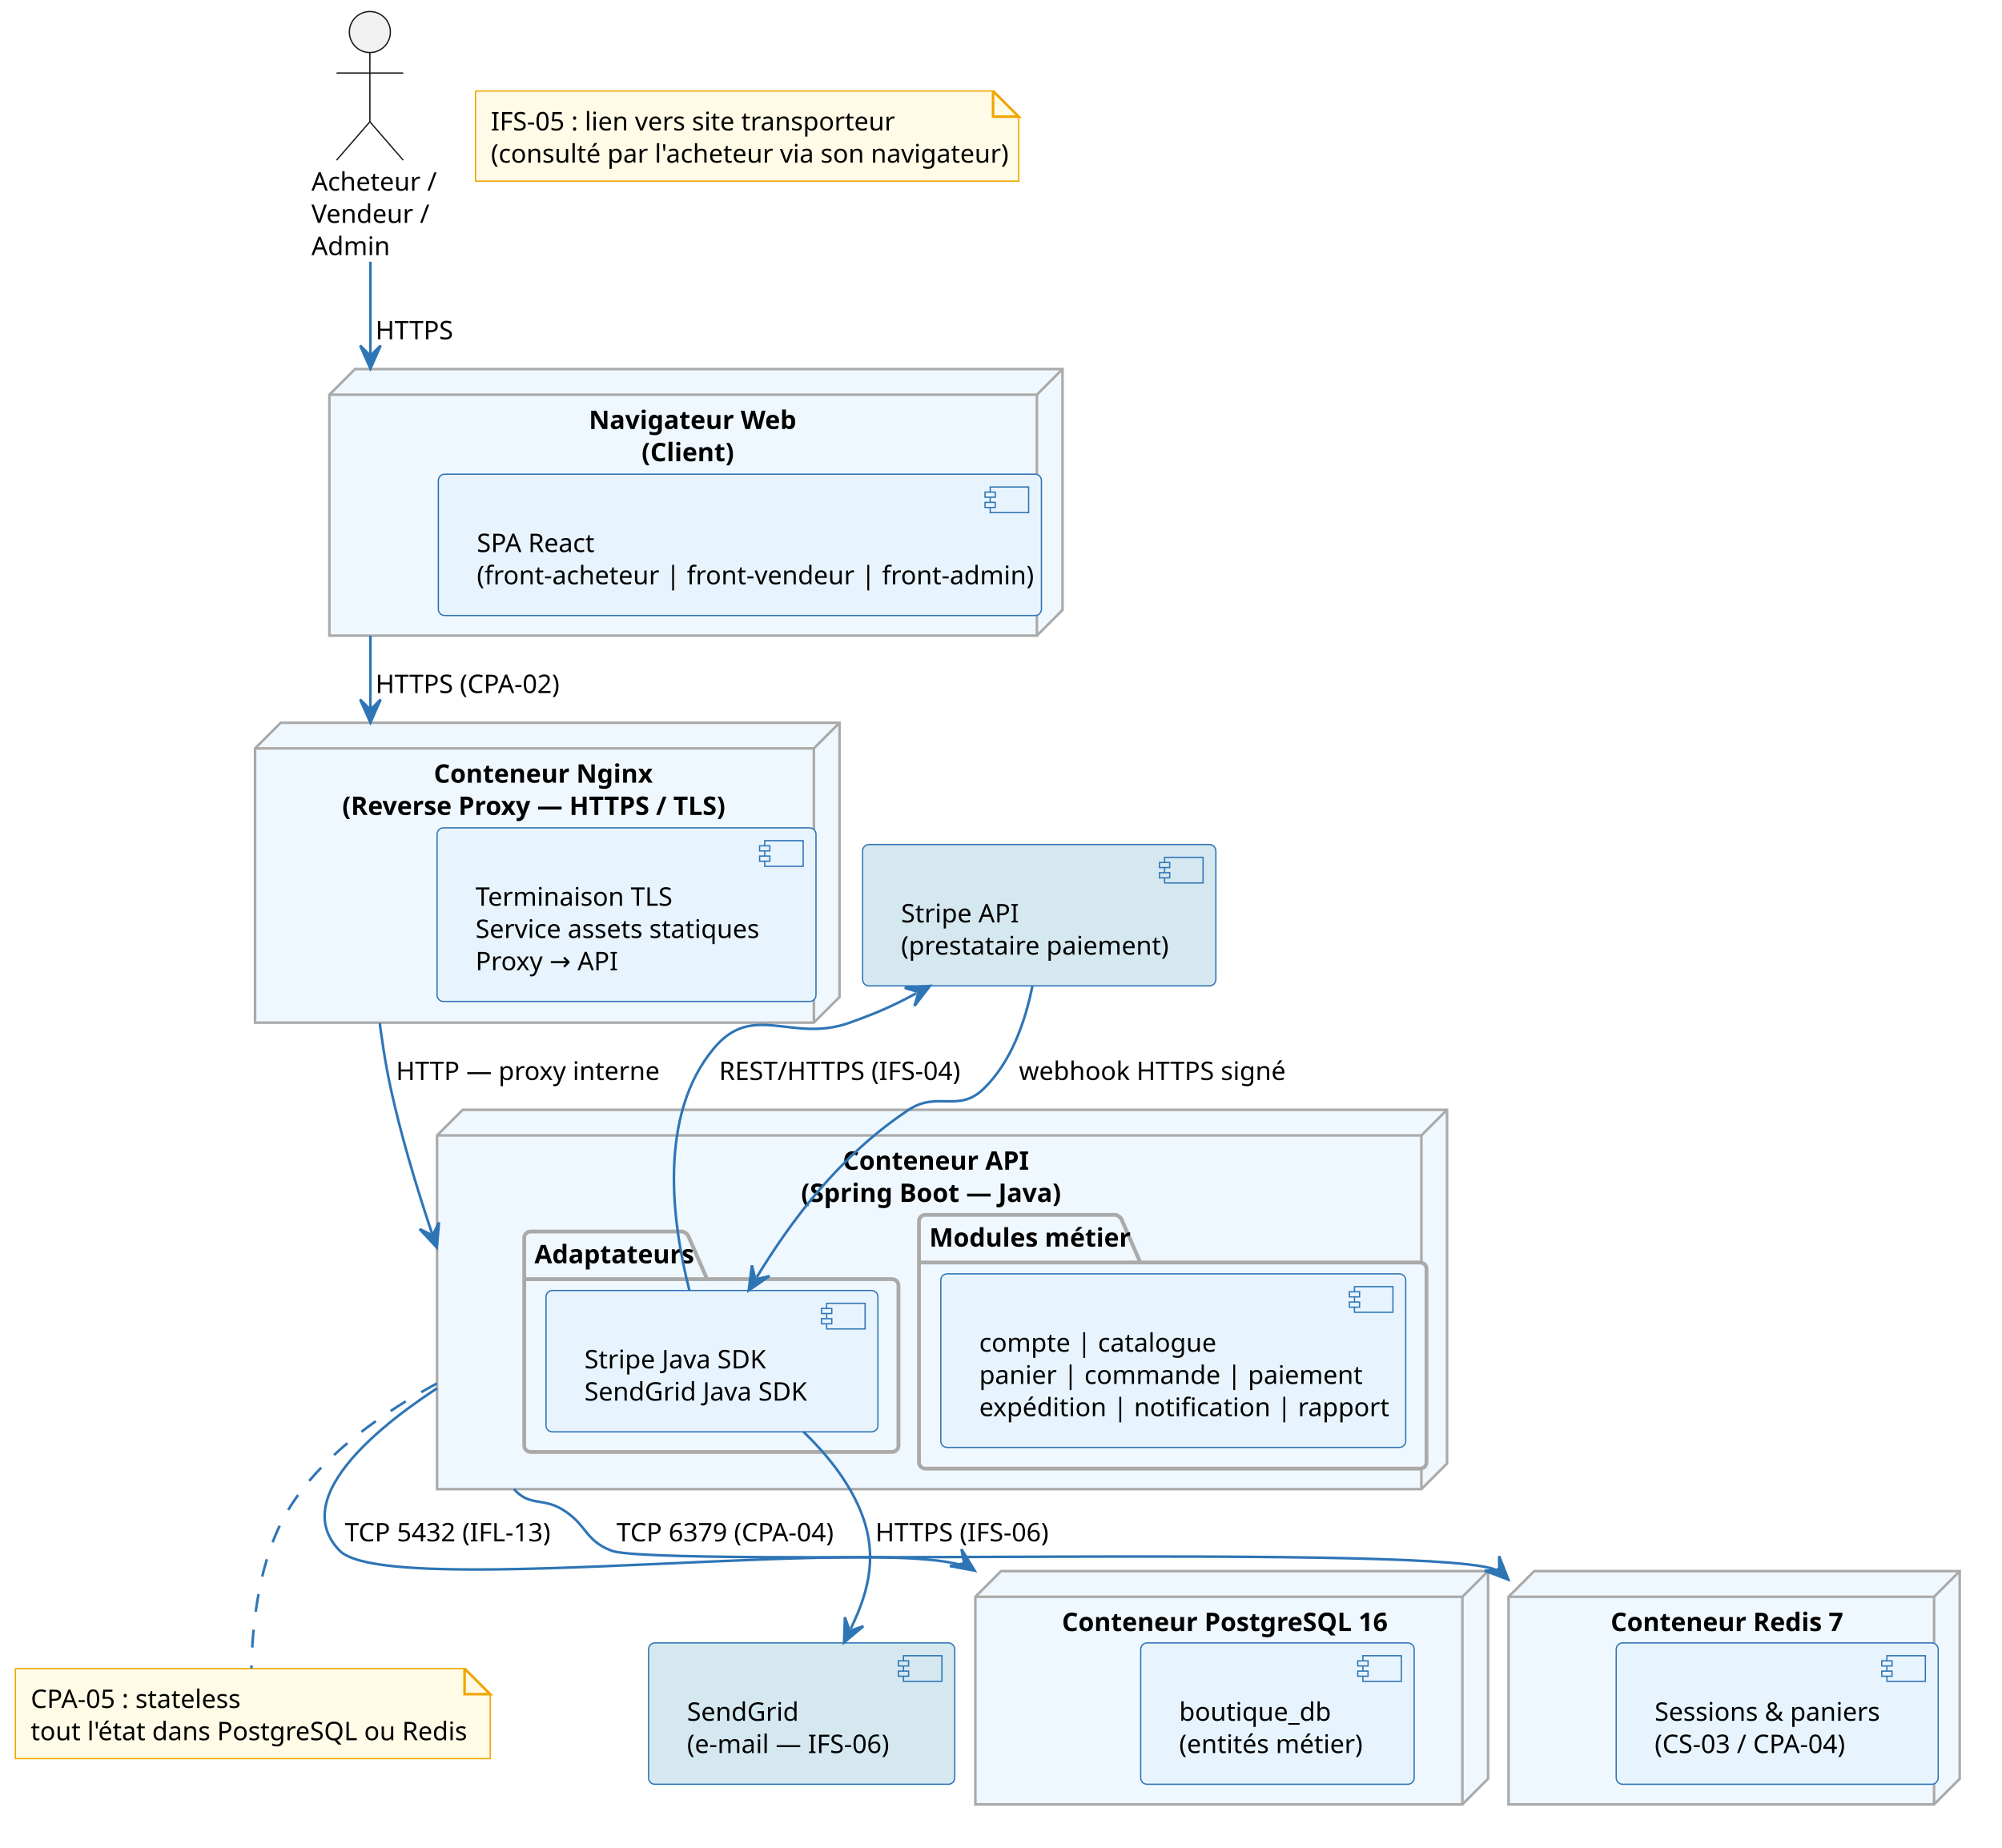
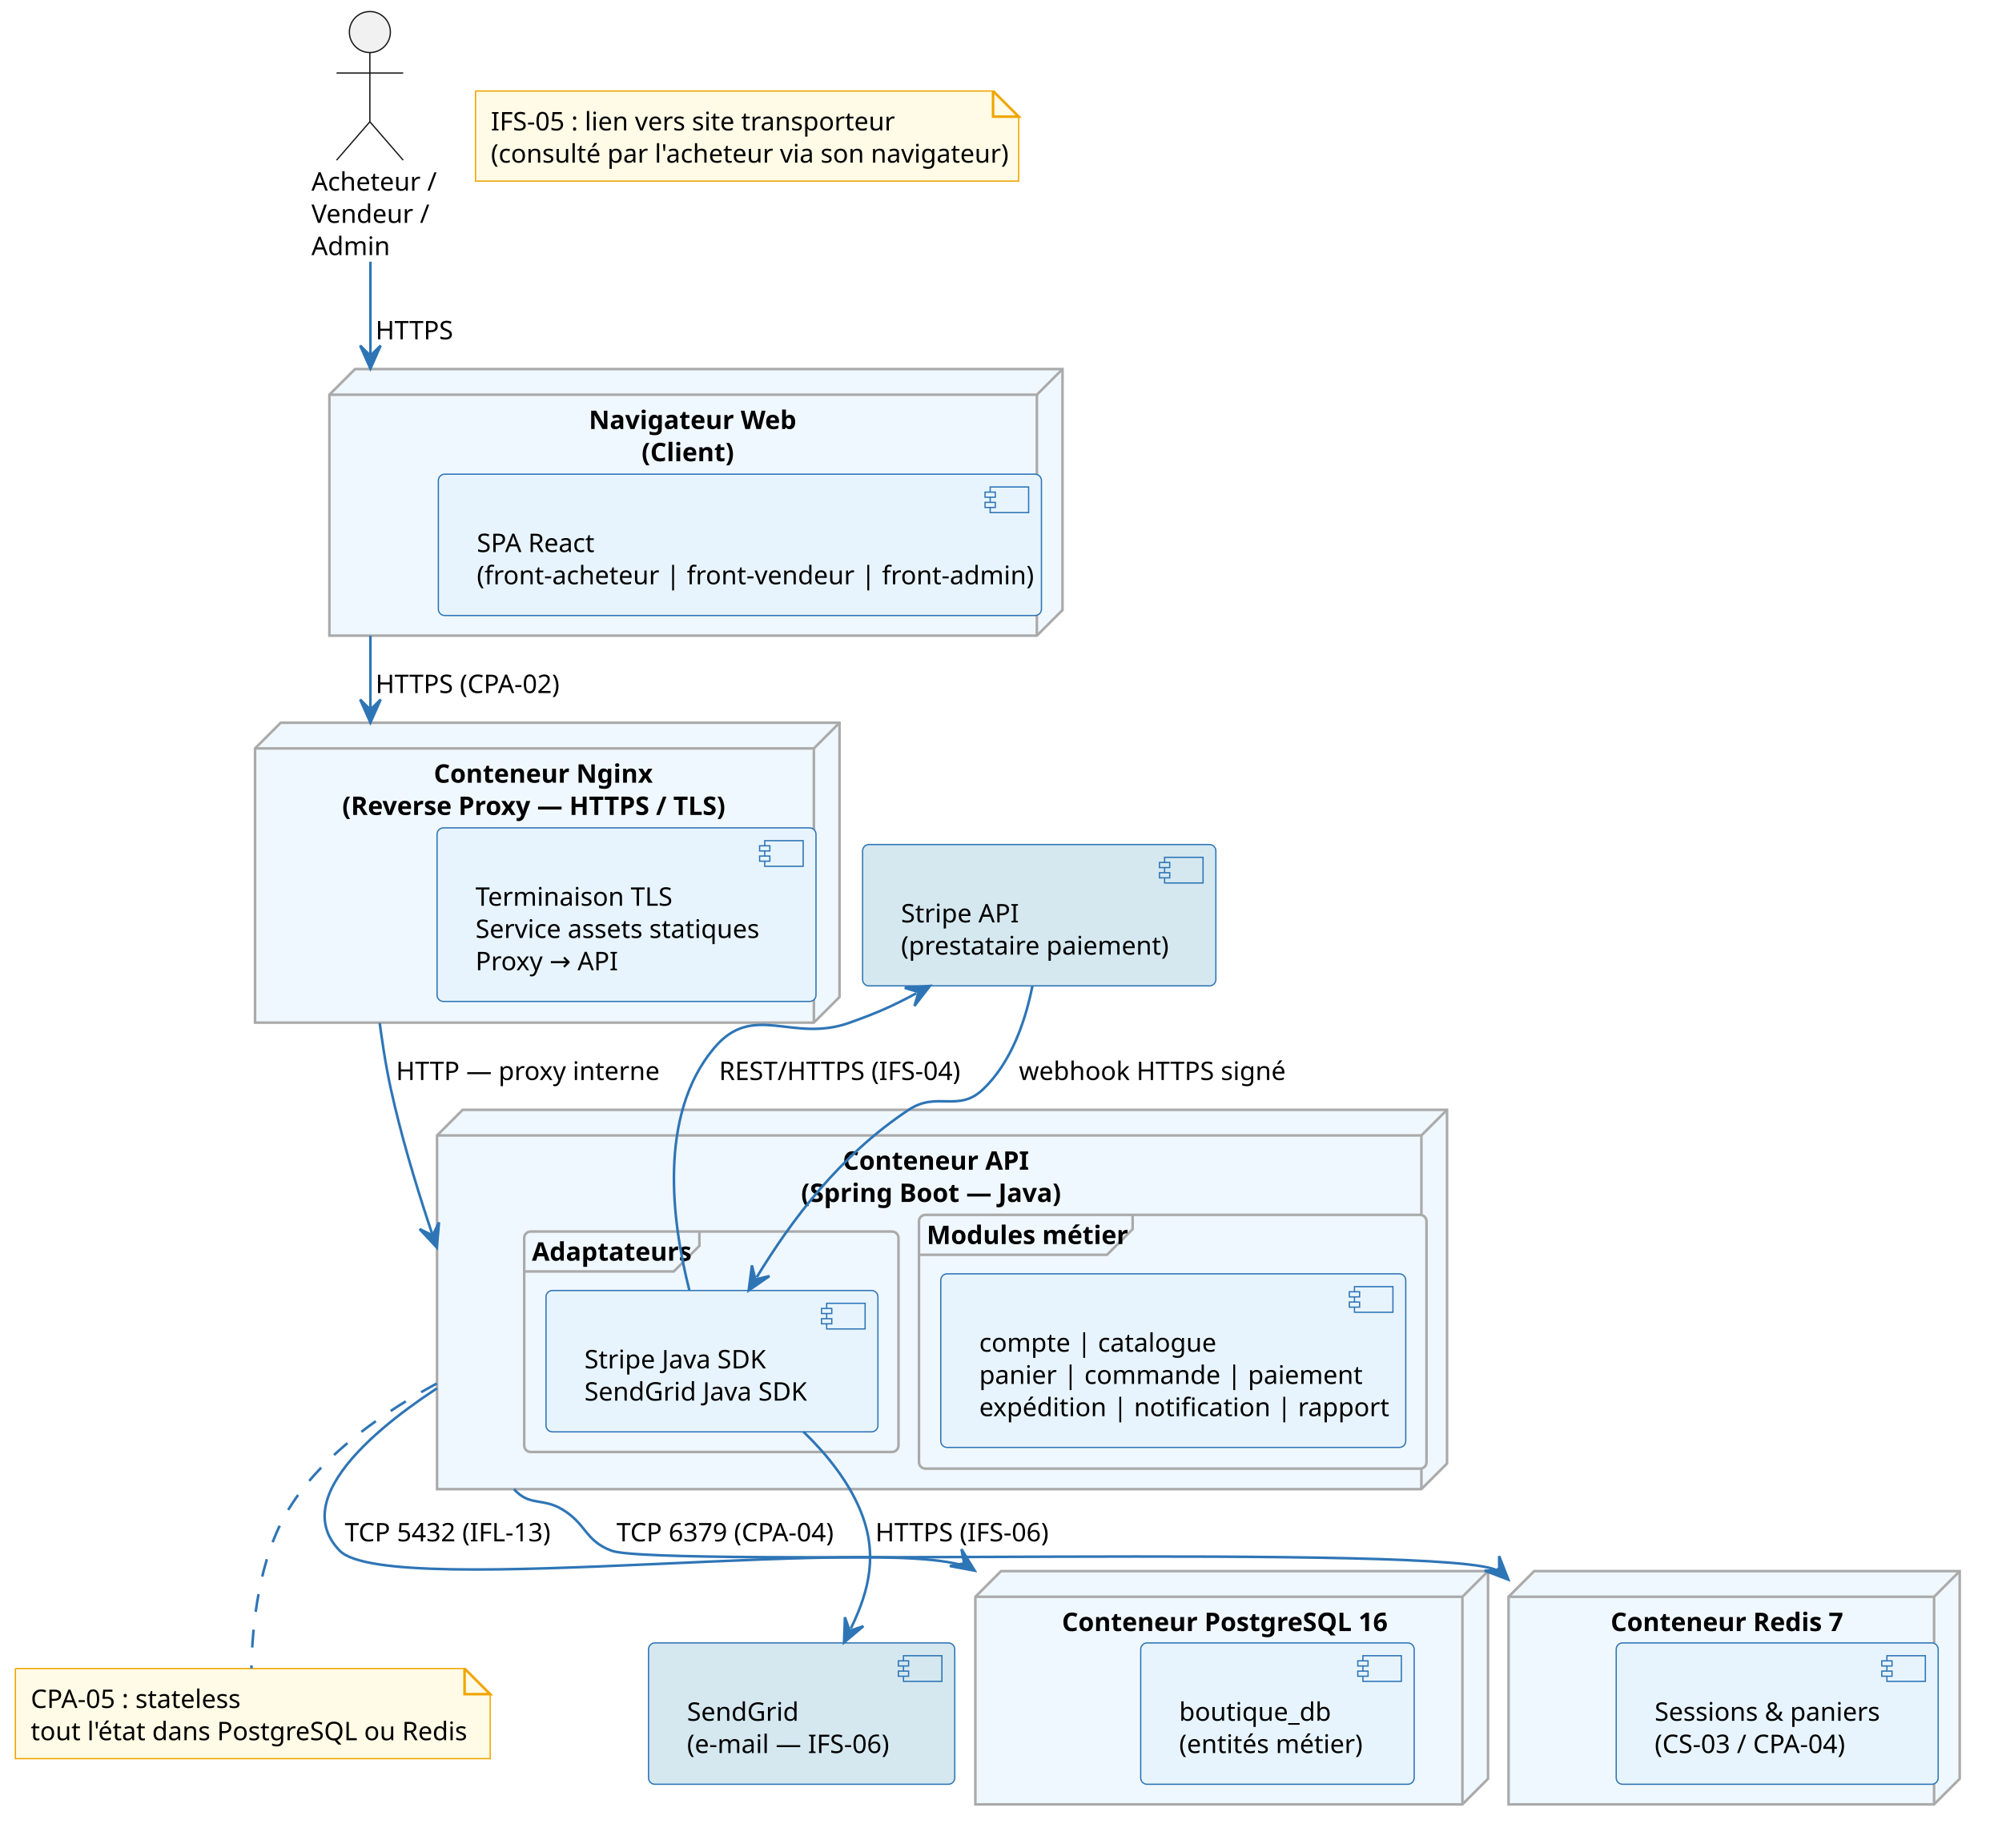
<svg xmlns="http://www.w3.org/2000/svg" contentStyleType="text/css" data-diagram-type="DESCRIPTION" height="721px" preserveAspectRatio="none" style="width:781px;height:721px;background:#FFFFFF;" version="1.1" viewBox="0 0 781 721" width="781px" zoomAndPan="magnify">
  <defs />
  <g>
    <g class="cluster" data-qualified-name="Browser" data-source-line="14" id="ent0003">
      <polygon fill="#F0F8FF" points="128.5,154,138.5,144,414.5,144,414.5,238,404.5,248,128.5,248,128.5,154" style="stroke:#AAAAAA;stroke-width:1;" />
      <line style="stroke:#AAAAAA;stroke-width:1;" x1="404.5" x2="414.5" y1="154" y2="144" />
      <line style="stroke:#AAAAAA;stroke-width:1;" x1="128.5" x2="404.5" y1="154" y2="154" />
      <line style="stroke:#AAAAAA;stroke-width:1;" x1="404.5" x2="404.5" y1="154" y2="248" />
      <text fill="#000000" font-family="sans-serif" font-size="10" font-weight="bold" lengthAdjust="spacing" textLength="75.571" x="229.714" y="167.381">Navigateur Web</text>
      <text fill="#000000" font-family="sans-serif" font-size="10" font-weight="bold" lengthAdjust="spacing" textLength="34.438" x="250.281" y="179.959">(Client)</text>
    </g>
    <g class="cluster" data-qualified-name="Nginx" data-source-line="18" id="ent0005">
      <polygon fill="#F0F8FF" points="99.5,292,109.5,282,327.5,282,327.5,389,317.5,399,99.5,399,99.5,292" style="stroke:#AAAAAA;stroke-width:1;" />
      <line style="stroke:#AAAAAA;stroke-width:1;" x1="317.5" x2="327.5" y1="292" y2="282" />
      <line style="stroke:#AAAAAA;stroke-width:1;" x1="99.5" x2="317.5" y1="292" y2="292" />
      <line style="stroke:#AAAAAA;stroke-width:1;" x1="317.5" x2="317.5" y1="292" y2="399" />
      <text fill="#000000" font-family="sans-serif" font-size="10" font-weight="bold" lengthAdjust="spacing" textLength="80.557" x="169.222" y="305.381">Conteneur Nginx</text>
      <text fill="#000000" font-family="sans-serif" font-size="10" font-weight="bold" lengthAdjust="spacing" textLength="152.022" x="133.489" y="317.959">(Reverse Proxy — HTTPS / TLS)</text>
    </g>
    <g class="cluster" data-qualified-name="AppServer" data-source-line="22" id="ent0007">
      <polygon fill="#F0F8FF" points="170.5,443,180.5,433,564.5,433,564.5,571,554.5,581,170.5,581,170.5,443" style="stroke:#AAAAAA;stroke-width:1;" />
      <line style="stroke:#AAAAAA;stroke-width:1;" x1="554.5" x2="564.5" y1="443" y2="433" />
      <line style="stroke:#AAAAAA;stroke-width:1;" x1="170.5" x2="554.5" y1="443" y2="443" />
      <line style="stroke:#AAAAAA;stroke-width:1;" x1="554.5" x2="554.5" y1="443" y2="581" />
      <text fill="#000000" font-family="sans-serif" font-size="10" font-weight="bold" lengthAdjust="spacing" textLength="69.448" x="328.776" y="456.381">Conteneur API</text>
      <text fill="#000000" font-family="sans-serif" font-size="10" font-weight="bold" lengthAdjust="spacing" textLength="101.987" x="312.506" y="468.959">(Spring Boot — Java)</text>
    </g>
    <g class="cluster" data-qualified-name="AppServer.Modules m.tier" data-source-line="23" id="ent0008">
-       <path d="M361,474 L435.35,474 A3.75,3.75 0 0 1 437.85,476.5 L444.85,492.578 L554,492.578 A2.5,2.5 0 0 1 556.5,495.078 L556.5,570.5 A2.5,2.5 0 0 1 554,573 L361,573 A2.5,2.5 0 0 1 358.5,570.5 L358.5,476.5 A2.5,2.5 0 0 1 361,474" fill="#F0F8FF" style="stroke:#AAAAAA;stroke-width:1.5;" />
-       <line style="stroke:#AAAAAA;stroke-width:1.5;" x1="358.5" x2="444.85" y1="492.578" y2="492.578" />
-       <text fill="#000000" font-family="sans-serif" font-size="10" font-weight="bold" lengthAdjust="spacing" textLength="73.35" x="362.5" y="486.381">Modules métier</text>
+       <rect fill="#F0F8FF" height="99" rx="2.5" ry="2.5" style="stroke:#AAAAAA;stroke-width:1;" width="198" x="358.5" y="474" />
+       <path d="M441.85,474 L441.85,479.578 L431.85,489.578 L358.5,489.578" fill="none" style="stroke:#AAAAAA;stroke-width:1;" />
+       <text fill="#000000" font-family="sans-serif" font-size="10" font-weight="bold" lengthAdjust="spacing" textLength="73.35" x="361.5" y="485.381">Modules métier</text>
    </g>
    <g class="cluster" data-qualified-name="AppServer.Adaptateurs" data-source-line="26" id="ent0010">
-       <path d="M207,480.5 L266.345,480.5 A3.75,3.75 0 0 1 268.845,483 L275.845,499.078 L348,499.078 A2.5,2.5 0 0 1 350.5,501.578 L350.5,564 A2.5,2.5 0 0 1 348,566.5 L207,566.5 A2.5,2.5 0 0 1 204.5,564 L204.5,483 A2.5,2.5 0 0 1 207,480.5" fill="#F0F8FF" style="stroke:#AAAAAA;stroke-width:1.5;" />
-       <line style="stroke:#AAAAAA;stroke-width:1.5;" x1="204.5" x2="275.845" y1="499.078" y2="499.078" />
-       <text fill="#000000" font-family="sans-serif" font-size="10" font-weight="bold" lengthAdjust="spacing" textLength="58.345" x="208.5" y="492.881">Adaptateurs</text>
+       <rect fill="#F0F8FF" height="86" rx="2.5" ry="2.5" style="stroke:#AAAAAA;stroke-width:1;" width="146" x="204.5" y="480.5" />
+       <path d="M272.845,480.5 L272.845,486.078 L262.845,496.078 L204.5,496.078" fill="none" style="stroke:#AAAAAA;stroke-width:1;" />
+       <text fill="#000000" font-family="sans-serif" font-size="10" font-weight="bold" lengthAdjust="spacing" textLength="58.345" x="207.5" y="491.881">Adaptateurs</text>
    </g>
    <g class="cluster" data-qualified-name="DB" data-source-line="31" id="ent0012">
      <polygon fill="#F0F8FF" points="380.5,623,390.5,613,580.5,613,580.5,694,570.5,704,380.5,704,380.5,623" style="stroke:#AAAAAA;stroke-width:1;" />
      <line style="stroke:#AAAAAA;stroke-width:1;" x1="570.5" x2="580.5" y1="623" y2="613" />
      <line style="stroke:#AAAAAA;stroke-width:1;" x1="380.5" x2="570.5" y1="623" y2="623" />
      <line style="stroke:#AAAAAA;stroke-width:1;" x1="570.5" x2="570.5" y1="623" y2="704" />
      <text fill="#000000" font-family="sans-serif" font-size="10" font-weight="bold" lengthAdjust="spacing" textLength="124.468" x="414.266" y="636.381">Conteneur PostgreSQL 16</text>
    </g>
    <g class="cluster" data-qualified-name="Cache" data-source-line="35" id="ent0014">
      <polygon fill="#F0F8FF" points="588.5,623,598.5,613,764.5,613,764.5,694,754.5,704,588.5,704,588.5,623" style="stroke:#AAAAAA;stroke-width:1;" />
      <line style="stroke:#AAAAAA;stroke-width:1;" x1="754.5" x2="764.5" y1="623" y2="613" />
      <line style="stroke:#AAAAAA;stroke-width:1;" x1="588.5" x2="754.5" y1="623" y2="623" />
      <line style="stroke:#AAAAAA;stroke-width:1;" x1="754.5" x2="754.5" y1="623" y2="704" />
      <text fill="#000000" font-family="sans-serif" font-size="10" font-weight="bold" lengthAdjust="spacing" textLength="88.35" x="628.325" y="636.381">Conteneur Redis 7</text>
    </g>
    <g class="entity" data-qualified-name="User" data-source-line="12" id="ent0002">
      <ellipse cx="144.291" cy="12.5" fill="#F1F1F1" rx="8" ry="8" style="stroke:#181818;stroke-width:0.5;" />
      <path d="M144.291,20.5 L144.291,47.5 M131.291,28.5 L157.291,28.5 M144.291,47.5 L131.291,62.5 M144.291,47.5 L157.291,62.5" fill="none" style="stroke:#181818;stroke-width:0.5;" />
      <text fill="#000000" font-family="sans-serif" font-size="10" lengthAdjust="spacing" textLength="45.581" x="121.5" y="74.381">Acheteur /</text>
      <text fill="#000000" font-family="sans-serif" font-size="10" lengthAdjust="spacing" textLength="43.364" x="121.5" y="86.959">Vendeur /</text>
      <text fill="#000000" font-family="sans-serif" font-size="10" lengthAdjust="spacing" textLength="28.345" x="121.5" y="99.537">Admin</text>
    </g>
    <g class="entity" data-qualified-name="Stripe" data-source-line="39" id="ent0016">
      <rect fill="#D5E8F0" height="55.156" rx="2.5" ry="2.5" style="stroke:#2E75B6;stroke-width:0.5;" width="137.822" x="336.5" y="329.5" />
      <rect fill="#D5E8F0" height="10" style="stroke:#2E75B6;stroke-width:0.5;" width="15" x="454.322" y="334.5" />
      <rect fill="#D5E8F0" height="2" style="stroke:#2E75B6;stroke-width:0.5;" width="4" x="452.322" y="336.5" />
      <rect fill="#D5E8F0" height="2" style="stroke:#2E75B6;stroke-width:0.5;" width="4" x="452.322" y="340.5" />
      <text fill="#000000" font-family="sans-serif" font-size="10" lengthAdjust="spacing" textLength="45.02" x="351.5" y="359.881">Stripe API</text>
      <text fill="#000000" font-family="sans-serif" font-size="10" lengthAdjust="spacing" textLength="97.822" x="351.5" y="372.459">(prestataire paiement)</text>
    </g>
    <g class="entity" data-qualified-name="SendGrid" data-source-line="40" id="ent0017">
      <rect fill="#D5E8F0" height="55.156" rx="2.5" ry="2.5" style="stroke:#2E75B6;stroke-width:0.5;" width="119.453" x="253" y="641" />
      <rect fill="#D5E8F0" height="10" style="stroke:#2E75B6;stroke-width:0.5;" width="15" x="352.453" y="646" />
      <rect fill="#D5E8F0" height="2" style="stroke:#2E75B6;stroke-width:0.5;" width="4" x="350.453" y="648" />
      <rect fill="#D5E8F0" height="2" style="stroke:#2E75B6;stroke-width:0.5;" width="4" x="350.453" y="652" />
      <text fill="#000000" font-family="sans-serif" font-size="10" lengthAdjust="spacing" textLength="42.246" x="268" y="671.381">SendGrid</text>
      <text fill="#000000" font-family="sans-serif" font-size="10" lengthAdjust="spacing" textLength="79.453" x="268" y="683.959">(e-mail — IFS-06)</text>
    </g>
    <g class="entity" data-qualified-name="NCarrier" data-source-line="42" id="ent0018">
      <path d="M185.5,35.5 L185.5,70.656 L397.403,70.656 L397.403,45.5 L387.403,35.5 L185.5,35.5" fill="#FFFBE6" style="stroke:#F0A500;stroke-width:0.5;" />
      <path d="M387.403,35.5 L387.403,45.5 L397.403,45.5 L387.403,35.5" fill="#FFFBE6" style="stroke:#F0A500;stroke-width:1;" />
      <text fill="#000000" font-family="sans-serif" font-size="10" lengthAdjust="spacing" textLength="150.615" x="191.5" y="50.881">IFS-05 : lien vers site transporteur</text>
      <text fill="#000000" font-family="sans-serif" font-size="10" lengthAdjust="spacing" textLength="190.903" x="191.5" y="63.459">(consulté par l'acheteur via son navigateur)</text>
    </g>
    <g class="entity" data-qualified-name="GMN27" data-source-line="54" id="ent0028">
      <path d="M6,651 L6,686.156 L191.228,686.156 L191.228,661 L181.228,651 L6,651" fill="#FFFBE6" style="stroke:#F0A500;stroke-width:0.5;" />
      <path d="M181.228,651 L181.228,661 L191.228,661 L181.228,651" fill="#FFFBE6" style="stroke:#F0A500;stroke-width:1;" />
      <text fill="#000000" font-family="sans-serif" font-size="10" lengthAdjust="spacing" textLength="82.812" x="12" y="666.381">CPA-05 : stateless</text>
      <text fill="#000000" font-family="sans-serif" font-size="10" lengthAdjust="spacing" textLength="164.228" x="12" y="678.959">tout l'état dans PostgreSQL ou Redis</text>
    </g>
    <g class="entity" data-qualified-name="Browser.SPA" data-source-line="15" id="ent0004">
      <rect fill="#E8F4FD" height="55.156" rx="2.5" ry="2.5" style="stroke:#2E75B6;stroke-width:0.5;" width="235.278" x="171" y="185" />
      <rect fill="#E8F4FD" height="10" style="stroke:#2E75B6;stroke-width:0.5;" width="15" x="386.278" y="190" />
      <rect fill="#E8F4FD" height="2" style="stroke:#2E75B6;stroke-width:0.5;" width="4" x="384.278" y="192" />
      <rect fill="#E8F4FD" height="2" style="stroke:#2E75B6;stroke-width:0.5;" width="4" x="384.278" y="196" />
      <text fill="#000000" font-family="sans-serif" font-size="10" lengthAdjust="spacing" textLength="48.911" x="186" y="215.381">SPA React</text>
      <text fill="#000000" font-family="sans-serif" font-size="10" lengthAdjust="spacing" textLength="195.278" x="186" y="227.959">(front-acheteur | front-vendeur | front-admin)</text>
    </g>
    <g class="entity" data-qualified-name="Nginx.NginxComp" data-source-line="19" id="ent0006">
      <rect fill="#E8F4FD" height="67.734" rx="2.5" ry="2.5" style="stroke:#2E75B6;stroke-width:0.5;" width="147.827" x="170.5" y="323" />
      <rect fill="#E8F4FD" height="10" style="stroke:#2E75B6;stroke-width:0.5;" width="15" x="298.327" y="328" />
      <rect fill="#E8F4FD" height="2" style="stroke:#2E75B6;stroke-width:0.5;" width="4" x="296.327" y="330" />
      <rect fill="#E8F4FD" height="2" style="stroke:#2E75B6;stroke-width:0.5;" width="4" x="296.327" y="334" />
      <text fill="#000000" font-family="sans-serif" font-size="10" lengthAdjust="spacing" textLength="76.138" x="185.5" y="353.381">Terminaison TLS</text>
      <text fill="#000000" font-family="sans-serif" font-size="10" lengthAdjust="spacing" textLength="107.827" x="185.5" y="365.959">Service assets statiques</text>
      <text fill="#000000" font-family="sans-serif" font-size="10" lengthAdjust="spacing" textLength="55.864" x="185.5" y="378.537">Proxy → API</text>
    </g>
    <g class="entity" data-qualified-name="AppServer.Modules m.tier.Modules" data-source-line="24" id="ent0009">
      <rect fill="#E8F4FD" height="67.734" rx="2.5" ry="2.5" style="stroke:#2E75B6;stroke-width:0.5;" width="181.392" x="367" y="497" />
      <rect fill="#E8F4FD" height="10" style="stroke:#2E75B6;stroke-width:0.5;" width="15" x="528.392" y="502" />
      <rect fill="#E8F4FD" height="2" style="stroke:#2E75B6;stroke-width:0.5;" width="4" x="526.392" y="504" />
      <rect fill="#E8F4FD" height="2" style="stroke:#2E75B6;stroke-width:0.5;" width="4" x="526.392" y="508" />
      <text fill="#000000" font-family="sans-serif" font-size="10" lengthAdjust="spacing" textLength="84.316" x="382" y="527.381">compte | catalogue</text>
      <text fill="#000000" font-family="sans-serif" font-size="10" lengthAdjust="spacing" textLength="134.712" x="382" y="539.959">panier | commande | paiement</text>
      <text fill="#000000" font-family="sans-serif" font-size="10" lengthAdjust="spacing" textLength="141.392" x="382" y="552.537">expédition | notification | rapport</text>
    </g>
    <g class="entity" data-qualified-name="AppServer.Adaptateurs.Adapters" data-source-line="27" id="ent0011">
      <rect fill="#E8F4FD" height="55.156" rx="2.5" ry="2.5" style="stroke:#2E75B6;stroke-width:0.5;" width="129.487" x="213" y="503.5" />
      <rect fill="#E8F4FD" height="10" style="stroke:#2E75B6;stroke-width:0.5;" width="15" x="322.487" y="508.5" />
      <rect fill="#E8F4FD" height="2" style="stroke:#2E75B6;stroke-width:0.5;" width="4" x="320.487" y="510.5" />
      <rect fill="#E8F4FD" height="2" style="stroke:#2E75B6;stroke-width:0.5;" width="4" x="320.487" y="514.5" />
      <text fill="#000000" font-family="sans-serif" font-size="10" lengthAdjust="spacing" textLength="73.364" x="228" y="533.881">Stripe Java SDK</text>
      <text fill="#000000" font-family="sans-serif" font-size="10" lengthAdjust="spacing" textLength="89.487" x="228" y="546.459">SendGrid Java SDK</text>
    </g>
    <g class="entity" data-qualified-name="DB.PgDB" data-source-line="32" id="ent0013">
      <rect fill="#E8F4FD" height="55.156" rx="2.5" ry="2.5" style="stroke:#2E75B6;stroke-width:0.5;" width="106.685" x="445" y="641" />
      <rect fill="#E8F4FD" height="10" style="stroke:#2E75B6;stroke-width:0.5;" width="15" x="531.685" y="646" />
      <rect fill="#E8F4FD" height="2" style="stroke:#2E75B6;stroke-width:0.5;" width="4" x="529.685" y="648" />
      <rect fill="#E8F4FD" height="2" style="stroke:#2E75B6;stroke-width:0.5;" width="4" x="529.685" y="652" />
      <text fill="#000000" font-family="sans-serif" font-size="10" lengthAdjust="spacing" textLength="55.054" x="460" y="671.381">boutique_db</text>
      <text fill="#000000" font-family="sans-serif" font-size="10" lengthAdjust="spacing" textLength="66.685" x="460" y="683.959">(entités métier)</text>
    </g>
    <g class="entity" data-qualified-name="Cache.RedisDB" data-source-line="36" id="ent0015">
      <rect fill="#E8F4FD" height="55.156" rx="2.5" ry="2.5" style="stroke:#2E75B6;stroke-width:0.5;" width="125.601" x="630.5" y="641" />
      <rect fill="#E8F4FD" height="10" style="stroke:#2E75B6;stroke-width:0.5;" width="15" x="736.101" y="646" />
      <rect fill="#E8F4FD" height="2" style="stroke:#2E75B6;stroke-width:0.5;" width="4" x="734.101" y="648" />
      <rect fill="#E8F4FD" height="2" style="stroke:#2E75B6;stroke-width:0.5;" width="4" x="734.101" y="652" />
      <text fill="#000000" font-family="sans-serif" font-size="10" lengthAdjust="spacing" textLength="85.601" x="645.5" y="671.381">Sessions &amp; paniers</text>
      <text fill="#000000" font-family="sans-serif" font-size="10" lengthAdjust="spacing" textLength="78.355" x="645.5" y="683.959">(CS-03 / CPA-04)</text>
    </g>
    <g class="link" data-entity-1="ent0002" data-entity-2="ent0003" data-link-type="dependency" id="lnk19">
      <polygon fill="#2E75B6" points="144.5,143.817,148.5,134.817,144.5,138.817,140.5,134.817,144.5,143.817" style="stroke:#2E75B6;stroke-width:1;" />
      <path d="M144.5,102.111 C144.5,110.705 144.5,119.876 144.5,129.114 C144.5,133.733 144.5,138.368 144.5,142.957 C144.5,143.244 144.5,137.53 144.5,137.817" fill="none" style="stroke:#2E75B6;stroke-width:1;" />
      <text fill="#000000" font-family="sans-serif" font-size="10" lengthAdjust="spacing" textLength="32.778" x="146.5" y="132.381">HTTPS</text>
    </g>
    <g class="link" data-entity-1="ent0003" data-entity-2="ent0005" data-link-type="dependency" id="lnk20">
      <polygon fill="#2E75B6" points="144.5,281.918,148.5,272.918,144.5,276.918,140.5,272.918,144.5,281.918" style="stroke:#2E75B6;stroke-width:1;" />
      <path d="M144.5,248.059 C144.5,248.377 144.5,248.697 144.5,249.018 C144.5,249.661 144.5,250.308 144.5,250.961 C144.5,256.18 144.5,261.715 144.5,267.406 C144.5,270.252 144.5,273.137 144.5,276.042 C144.5,277.495 144.5,278.952 144.5,280.412 C144.5,280.777 144.5,281.142 144.5,281.507 C144.5,281.598 144.5,281.69 144.5,281.781 C144.5,281.826 144.5,275.872 144.5,275.918" fill="none" style="stroke:#2E75B6;stroke-width:1;" />
      <text fill="#000000" font-family="sans-serif" font-size="10" lengthAdjust="spacing" textLength="77.231" x="146.5" y="270.381">HTTPS (CPA-02)</text>
    </g>
    <g class="link" data-entity-1="ent0005" data-entity-2="ent0007" data-link-type="dependency" id="lnk21">
      <polygon fill="#2E75B6" points="170.398,486.741,171.262,476.93,168.776,482.011,163.695,479.525,170.398,486.741" style="stroke:#2E75B6;stroke-width:1;" />
      <path d="M148.138,399.177 C148.149,399.256 148.159,399.335 148.169,399.414 C148.21,399.729 148.252,400.045 148.294,400.361 C148.378,400.993 148.463,401.628 148.551,402.263 C148.9,404.805 149.278,407.368 149.685,409.926 C150.5,415.042 151.433,420.137 152.5,425 C156.34,442.499 161.91,461.223 167.435,477.941 C168.125,480.031 168.815,482.09 169.501,484.111 C169.672,484.616 169.844,485.119 170.014,485.619 C170.1,485.869 170.185,486.119 170.27,486.368 C170.313,486.492 168.409,480.941 168.452,481.065" fill="none" style="stroke:#2E75B6;stroke-width:1;" />
      <text fill="#000000" font-family="sans-serif" font-size="10" lengthAdjust="spacing" textLength="99.473" x="154.5" y="421.381">HTTP — proxy interne</text>
    </g>
    <g class="link" data-entity-1="ent0007" data-entity-2="ent0012" data-link-type="dependency" id="lnk22">
      <polygon fill="#2E75B6" points="380.233,612.809,375.081,604.415,376.112,609.977,370.55,611.008,380.233,612.809" style="stroke:#2E75B6;stroke-width:1;" />
      <path d="M170.488,541.659 C170.389,541.724 170.291,541.788 170.192,541.853 C169.994,541.983 169.795,542.113 169.596,542.245 C166.402,544.353 162.962,546.725 159.469,549.301 C152.482,554.454 145.284,560.425 139.415,566.742 C127.678,579.376 121.26,593.392 132.5,605 C142.089,614.903 198.569,612.776 255.412,610.236 C283.833,608.967 312.345,607.594 335.132,607.57 C346.525,607.559 356.487,607.884 364.291,608.729 C368.193,609.151 371.555,609.703 374.287,610.407 C375.653,610.759 376.861,611.149 377.9,611.581 C378.42,611.796 378.897,612.022 379.331,612.259 C379.548,612.377 379.754,612.498 379.949,612.621 C380.046,612.683 375.196,609.347 375.288,609.41" fill="none" style="stroke:#2E75B6;stroke-width:1;" />
      <text fill="#000000" font-family="sans-serif" font-size="10" lengthAdjust="spacing" textLength="83.364" x="134.5" y="601.381">TCP 5432 (IFL-13)</text>
    </g>
    <g class="link" data-entity-1="ent0007" data-entity-2="ent0014" data-link-type="dependency" id="lnk23">
      <polygon fill="#2E75B6" points="588.41,616.309,584.832,607.133,584.858,612.79,579.201,612.816,588.41,616.309" style="stroke:#2E75B6;stroke-width:1;" />
      <path d="M200.5,581 C206.578,587.856 211.685,584.217 219.5,589 C228.916,594.763 228.174,601.095 238.5,605 C256.485,611.8 568.864,601.811 584.5,613 C585.361,613.616 586.184,614.273 586.973,614.967 C587.367,615.313 587.752,615.67 588.129,616.034 C588.223,616.125 584.055,611.994 584.148,612.086" fill="none" style="stroke:#2E75B6;stroke-width:1;" />
      <text fill="#000000" font-family="sans-serif" font-size="10" lengthAdjust="spacing" textLength="89.478" x="240.5" y="601.381">TCP 6379 (CPA-04)</text>
    </g>
    <g class="link" data-entity-1="ent0011" data-entity-2="ent0016" data-link-type="dependency" id="lnk24">
      <polygon fill="#2E75B6" points="362.767,384.687,352.946,385.432,358.364,387.057,356.738,392.476,362.767,384.687" style="stroke:#2E75B6;stroke-width:1;" />
      <path d="M268.913,503.35 C262.037,476.373 256.74,435.03 278.5,409 C293.875,390.609 308.951,407.135 331.5,399 C342,395.212 347.505,392.904 357.484,387.531" fill="none" style="stroke:#2E75B6;stroke-width:1;" />
      <text fill="#000000" font-family="sans-serif" font-size="10" lengthAdjust="spacing" textLength="101.675" x="280.5" y="421.381">REST/HTTPS (IFS-04)</text>
    </g>
    <g class="link" data-entity-1="ent0016" data-entity-2="ent0011" data-link-type="dependency" id="lnk25">
      <polygon fill="#2E75B6" points="292.07,503.473,300.17,497.87,294.672,499.204,293.339,493.706,292.07,503.473" style="stroke:#2E75B6;stroke-width:1;" />
      <path d="M402.75,384.716 C399.995,398.48 394.49,414.526 383.5,425 C373.821,434.224 365.651,425.623 354.5,433 C327.423,450.915 308.622,476.32 295.193,498.35" fill="none" style="stroke:#2E75B6;stroke-width:1;" />
      <text fill="#000000" font-family="sans-serif" font-size="10" lengthAdjust="spacing" textLength="102.27" x="397.5" y="421.381">webhook HTTPS signé</text>
    </g>
    <g class="link" data-entity-1="ent0011" data-entity-2="ent0017" data-link-type="dependency" id="lnk26">
      <polygon fill="#2E75B6" points="329.272,640.823,336.806,634.479,331.459,636.327,329.612,630.98,329.272,640.823" style="stroke:#2E75B6;stroke-width:1;" />
      <path d="M313.444,558.622 C322.341,567.227 330.696,577.543 335.5,589 C342.529,605.764 339.404,619.993 331.896,635.427" fill="none" style="stroke:#2E75B6;stroke-width:1;" />
      <text fill="#000000" font-family="sans-serif" font-size="10" lengthAdjust="spacing" textLength="72.227" x="341.5" y="601.381">HTTPS (IFS-06)</text>
    </g>
    <g class="link" data-entity-1="ent0007" data-entity-2="ent0028" data-link-type="association" id="lnk29">
      <path d="M170.422,539.782 C170.264,539.866 170.105,539.952 169.945,540.038 C169.306,540.382 168.654,540.737 167.991,541.102 C166.664,541.832 165.292,542.604 163.883,543.417 C158.246,546.669 152.018,550.577 145.766,555.089 C133.262,564.112 120.661,575.553 112.5,589 C100.936,608.054 98.38,634.19 98.076,650.964" fill="none" style="stroke:#2E75B6;stroke-width:1;stroke-dasharray:7,7;" />
    </g>
  </g>
</svg>
